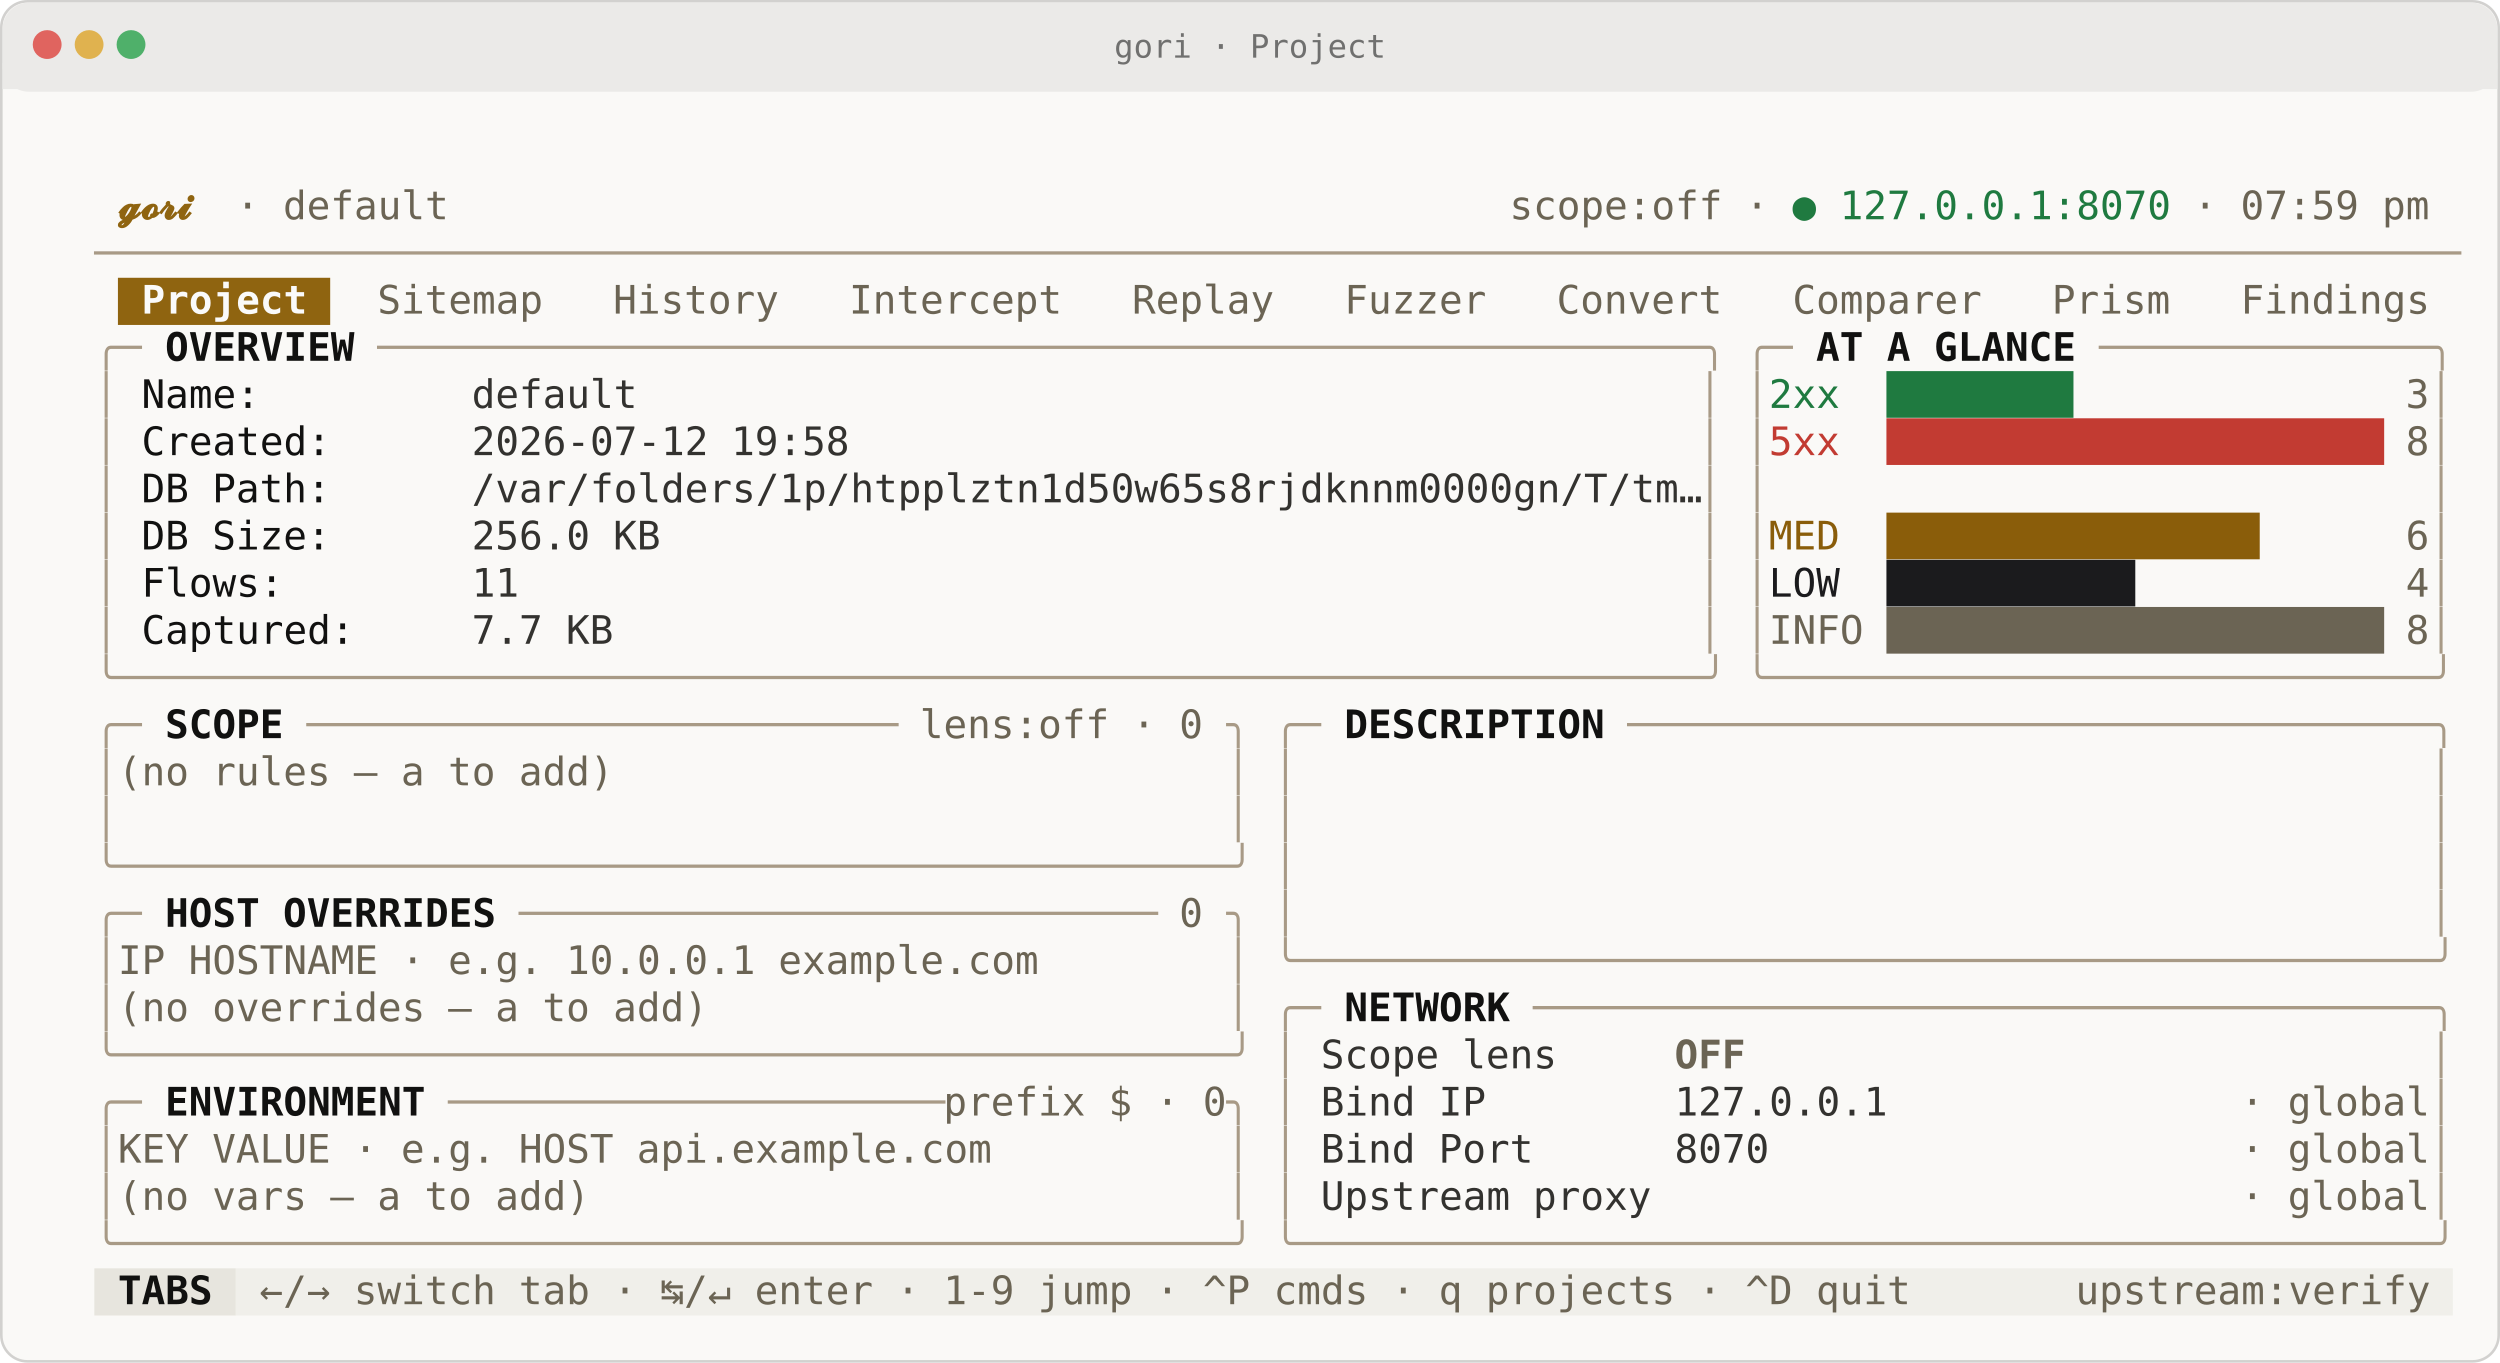
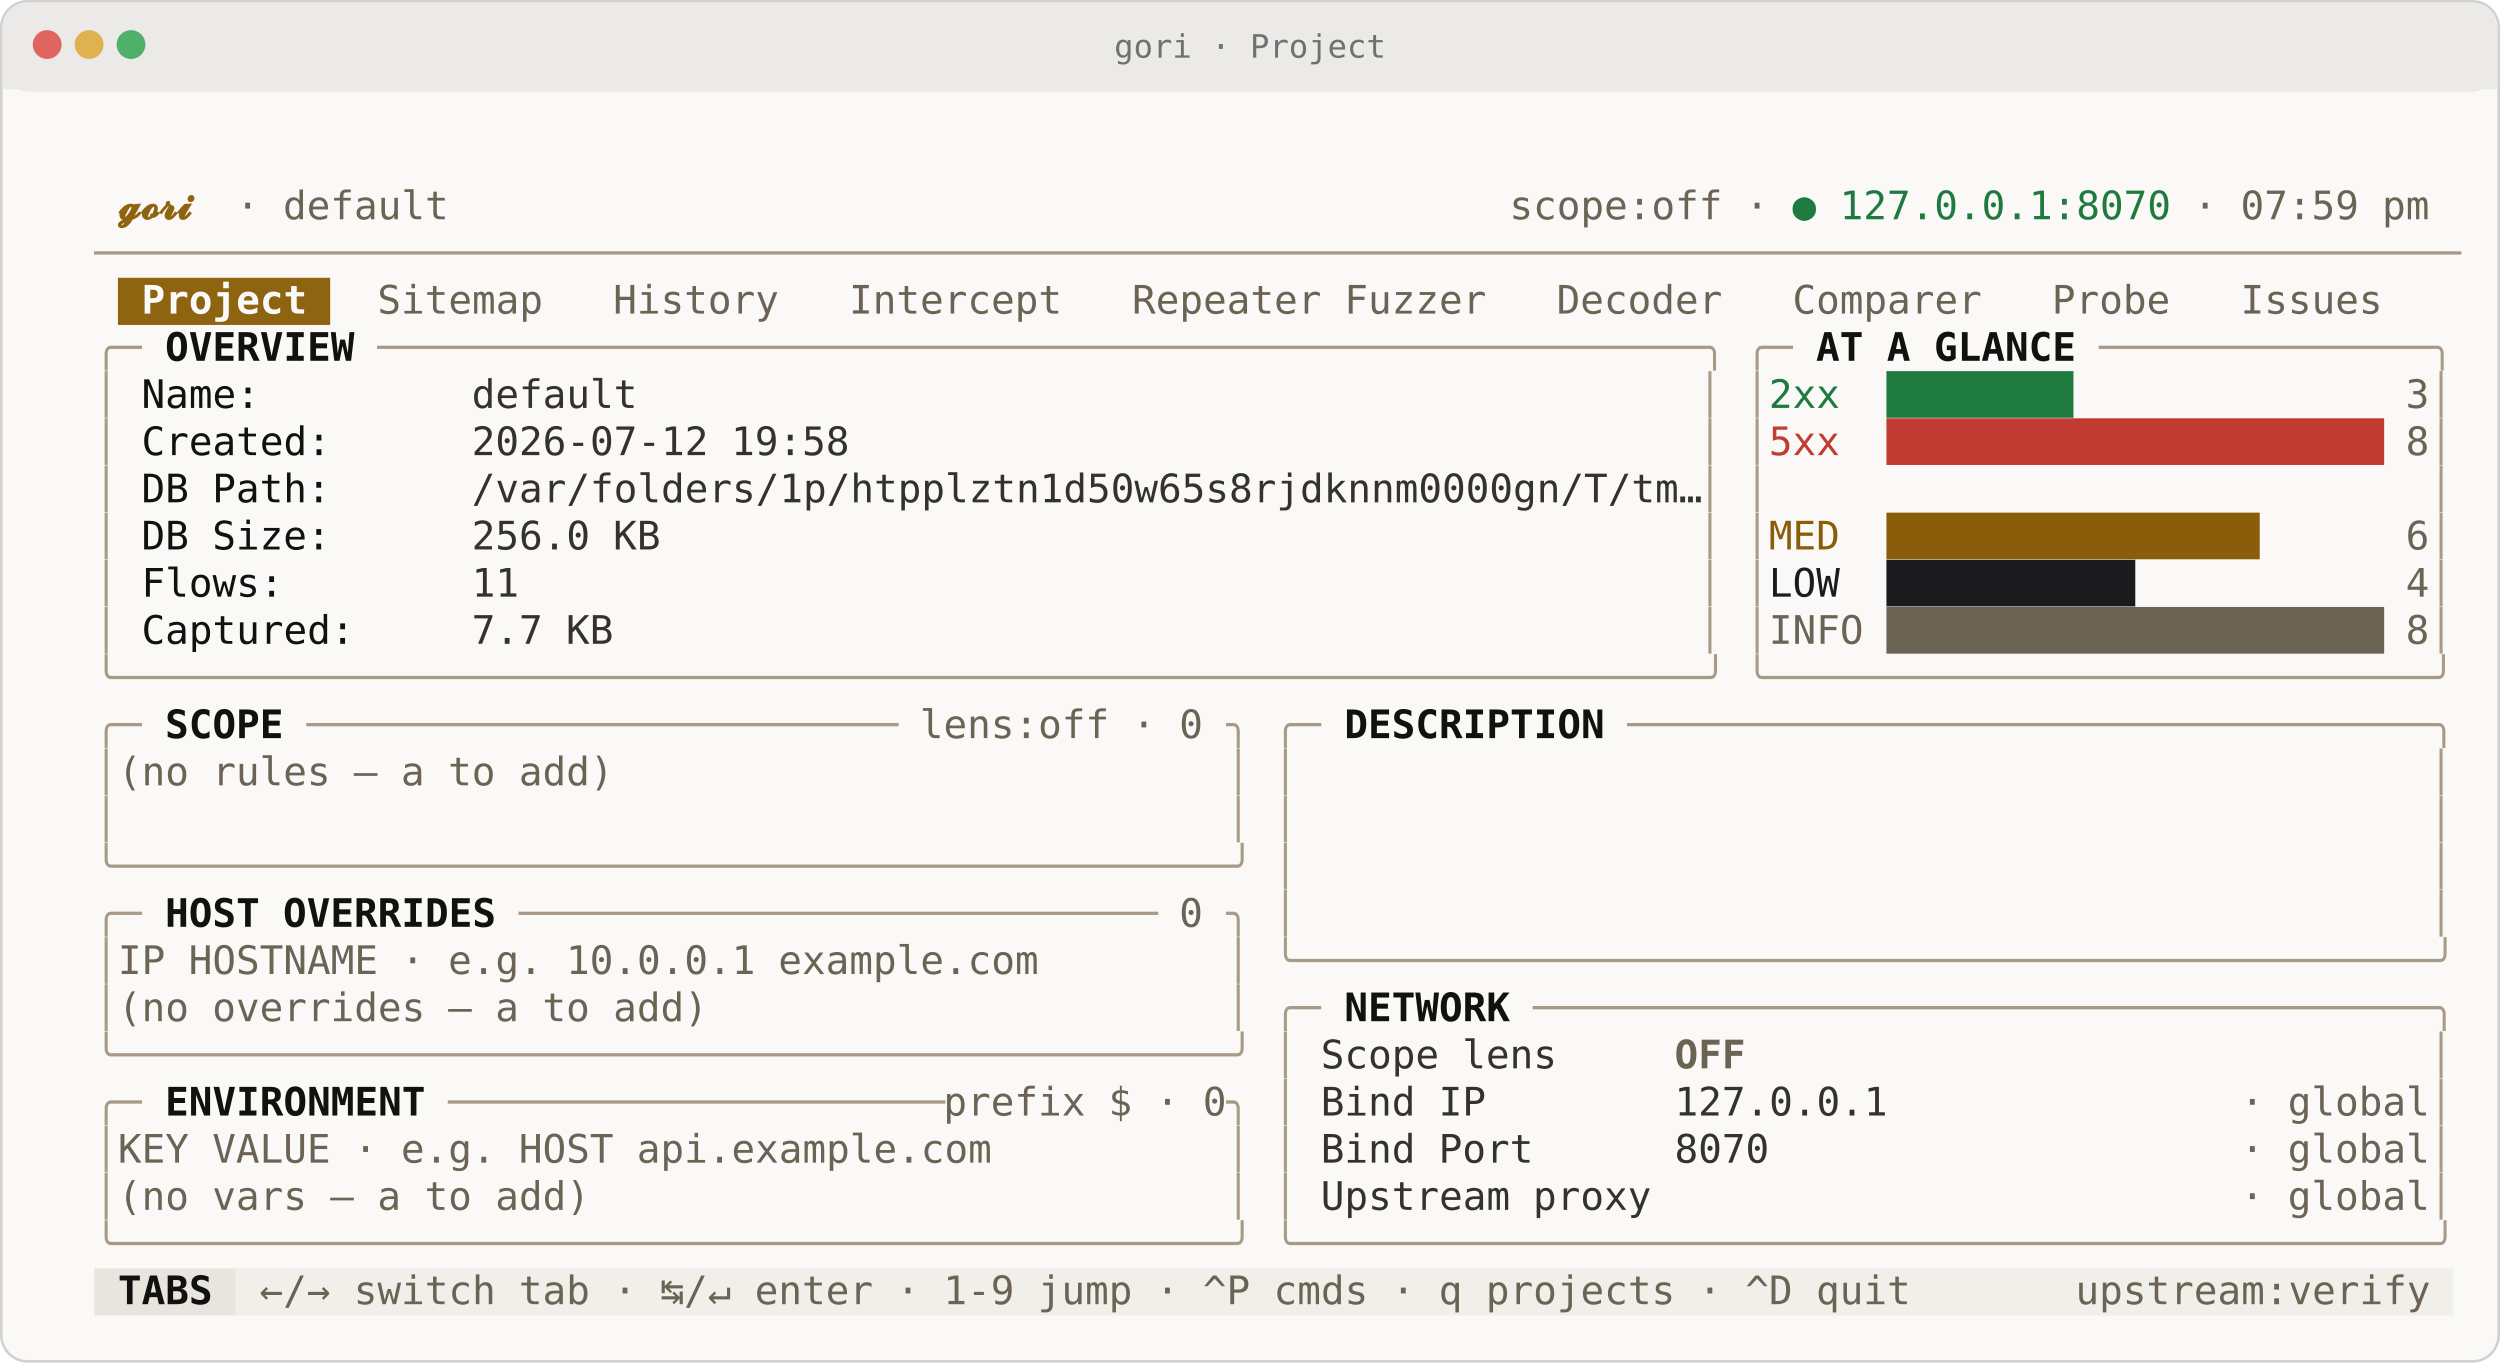
<svg xmlns="http://www.w3.org/2000/svg" width="954" height="520" viewBox="0 0 954.0 520.0" font-family="ui-monospace,'SF Mono','JetBrains Mono',Menlo,Consolas,monospace" font-size="15.0px" role="img" aria-label="gori · Project">
  <rect x="0.5" y="0.5" width="953.0" height="519.0" rx="10" ry="10" fill="#faf9f7" stroke="#d2d1cf" stroke-width="1" />
  <rect x="1" y="1" width="952.0" height="34.0" rx="10" ry="10" fill="#ebeae8" />
  <rect x="1" y="24.0" width="952.0" height="10" fill="#ebeae8" />
  <circle cx="18.0" cy="17.0" r="5.5" fill="#e0645f" />
  <circle cx="34.0" cy="17.0" r="5.5" fill="#e0b24f" />
  <circle cx="50.0" cy="17.0" r="5.5" fill="#4fb06a" />
  <text x="477.0" y="22.0" text-anchor="middle" fill="#70706f" font-size="12.3px">gori · Project</text>
  <rect x="45.00" y="106.00" width="81.00" height="18.00" fill="#8f6410" />
  <rect x="36.00" y="484.00" width="54.00" height="18.00" fill="#e7e5de" />
  <rect x="90.00" y="484.00" width="846.00" height="18.00" fill="#f0efea" />
  <text x="45.00" y="83.68" textLength="36.00" lengthAdjust="spacingAndGlyphs" fill="#8f6410" font-weight="700" xml:space="preserve">𝓰𝓸𝓻𝓲</text>
  <text x="90.00" y="83.68" textLength="9.00" lengthAdjust="spacingAndGlyphs" fill="#6b6454" xml:space="preserve">·</text>
  <text x="108.00" y="83.68" textLength="63.00" lengthAdjust="spacingAndGlyphs" fill="#6b6454" xml:space="preserve">default</text>
  <text x="576.00" y="83.68" textLength="81.00" lengthAdjust="spacingAndGlyphs" fill="#6b6454" xml:space="preserve">scope:off</text>
  <text x="666.00" y="83.68" textLength="9.00" lengthAdjust="spacingAndGlyphs" fill="#6b6454" xml:space="preserve">·</text>
  <text x="684.00" y="83.68" textLength="9.00" lengthAdjust="spacingAndGlyphs" fill="#1f7a40" xml:space="preserve">●</text>
  <text x="702.00" y="83.68" textLength="126.00" lengthAdjust="spacingAndGlyphs" fill="#1f7a40" xml:space="preserve">127.0.0.1:8070</text>
  <text x="837.00" y="83.68" textLength="9.00" lengthAdjust="spacingAndGlyphs" fill="#6b6454" xml:space="preserve">·</text>
  <text x="855.00" y="83.68" textLength="45.00" lengthAdjust="spacingAndGlyphs" fill="#6b6454" xml:space="preserve">07:59</text>
  <text x="909.00" y="83.68" textLength="18.00" lengthAdjust="spacingAndGlyphs" fill="#6b6454" xml:space="preserve">pm</text>
  <text x="36.00" y="101.68" textLength="900.00" lengthAdjust="spacingAndGlyphs" fill="#a89a86" xml:space="preserve">────────────────────────────────────────────────────────────────────────────────────────────────────</text>
  <text x="54.00" y="119.68" textLength="63.00" lengthAdjust="spacingAndGlyphs" fill="#fafafa" font-weight="700" xml:space="preserve">Project</text>
  <text x="144.00" y="119.68" textLength="63.00" lengthAdjust="spacingAndGlyphs" fill="#6b6454" xml:space="preserve">Sitemap</text>
  <text x="234.00" y="119.68" textLength="63.00" lengthAdjust="spacingAndGlyphs" fill="#6b6454" xml:space="preserve">History</text>
  <text x="324.00" y="119.68" textLength="81.00" lengthAdjust="spacingAndGlyphs" fill="#6b6454" xml:space="preserve">Intercept</text>
-   <text x="432.00" y="119.68" textLength="54.00" lengthAdjust="spacingAndGlyphs" fill="#6b6454" xml:space="preserve">Replay</text>
+   <text x="432.00" y="119.68" textLength="54.00" lengthAdjust="spacingAndGlyphs" fill="#6b6454" xml:space="preserve">Repeater</text>
  <text x="513.00" y="119.68" textLength="54.00" lengthAdjust="spacingAndGlyphs" fill="#6b6454" xml:space="preserve">Fuzzer</text>
-   <text x="594.00" y="119.68" textLength="63.00" lengthAdjust="spacingAndGlyphs" fill="#6b6454" xml:space="preserve">Convert</text>
+   <text x="594.00" y="119.68" textLength="63.00" lengthAdjust="spacingAndGlyphs" fill="#6b6454" xml:space="preserve">Decoder</text>
  <text x="684.00" y="119.68" textLength="72.00" lengthAdjust="spacingAndGlyphs" fill="#6b6454" xml:space="preserve">Comparer</text>
-   <text x="783.00" y="119.68" textLength="45.00" lengthAdjust="spacingAndGlyphs" fill="#6b6454" xml:space="preserve">Prism</text>
-   <text x="855.00" y="119.68" textLength="72.00" lengthAdjust="spacingAndGlyphs" fill="#6b6454" xml:space="preserve">Findings</text>
+   <text x="783.00" y="119.68" textLength="45.00" lengthAdjust="spacingAndGlyphs" fill="#6b6454" xml:space="preserve">Probe</text>
+   <text x="855.00" y="119.68" textLength="72.00" lengthAdjust="spacingAndGlyphs" fill="#6b6454" xml:space="preserve">Issues</text>
  <text x="36.00" y="137.68" textLength="18.00" lengthAdjust="spacingAndGlyphs" fill="#a89a86" xml:space="preserve">╭─</text>
  <text x="63.00" y="137.68" textLength="72.00" lengthAdjust="spacingAndGlyphs" fill="#111110" font-weight="700" xml:space="preserve">OVERVIEW</text>
  <text x="144.00" y="137.68" textLength="513.00" lengthAdjust="spacingAndGlyphs" fill="#a89a86" xml:space="preserve">────────────────────────────────────────────────────────╮</text>
  <text x="666.00" y="137.68" textLength="18.00" lengthAdjust="spacingAndGlyphs" fill="#a89a86" xml:space="preserve">╭─</text>
  <text x="693.00" y="137.68" textLength="18.00" lengthAdjust="spacingAndGlyphs" fill="#111110" font-weight="700" xml:space="preserve">AT</text>
  <text x="720.00" y="137.68" textLength="9.00" lengthAdjust="spacingAndGlyphs" fill="#111110" font-weight="700" xml:space="preserve">A</text>
  <text x="738.00" y="137.68" textLength="54.00" lengthAdjust="spacingAndGlyphs" fill="#111110" font-weight="700" xml:space="preserve">GLANCE</text>
  <text x="801.00" y="137.68" textLength="135.00" lengthAdjust="spacingAndGlyphs" fill="#a89a86" xml:space="preserve">──────────────╮</text>
  <text x="36.00" y="155.68" textLength="9.00" lengthAdjust="spacingAndGlyphs" fill="#a89a86" xml:space="preserve">│</text>
  <text x="54.00" y="155.68" textLength="45.00" lengthAdjust="spacingAndGlyphs" fill="#111110" xml:space="preserve">Name:</text>
  <text x="180.00" y="155.68" textLength="63.00" lengthAdjust="spacingAndGlyphs" fill="#33322f" xml:space="preserve">default</text>
  <text x="648.00" y="155.68" textLength="9.00" lengthAdjust="spacingAndGlyphs" fill="#a89a86" xml:space="preserve">│</text>
  <text x="666.00" y="155.68" textLength="9.00" lengthAdjust="spacingAndGlyphs" fill="#a89a86" xml:space="preserve">│</text>
  <text x="675.00" y="155.68" textLength="27.00" lengthAdjust="spacingAndGlyphs" fill="#1f7a40" xml:space="preserve">2xx</text>
  <text x="720.00" y="155.68" textLength="72.00" lengthAdjust="spacingAndGlyphs" fill="#1f7a40" xml:space="preserve">███████▉</text>
  <text x="918.00" y="155.68" textLength="9.00" lengthAdjust="spacingAndGlyphs" fill="#6b6454" xml:space="preserve">3</text>
  <text x="927.00" y="155.68" textLength="9.00" lengthAdjust="spacingAndGlyphs" fill="#a89a86" xml:space="preserve">│</text>
  <text x="36.00" y="173.68" textLength="9.00" lengthAdjust="spacingAndGlyphs" fill="#a89a86" xml:space="preserve">│</text>
  <text x="54.00" y="173.68" textLength="72.00" lengthAdjust="spacingAndGlyphs" fill="#111110" xml:space="preserve">Created:</text>
  <text x="180.00" y="173.68" textLength="90.00" lengthAdjust="spacingAndGlyphs" fill="#33322f" xml:space="preserve">2026-07-12</text>
  <text x="279.00" y="173.68" textLength="45.00" lengthAdjust="spacingAndGlyphs" fill="#33322f" xml:space="preserve">19:58</text>
  <text x="648.00" y="173.68" textLength="9.00" lengthAdjust="spacingAndGlyphs" fill="#a89a86" xml:space="preserve">│</text>
  <text x="666.00" y="173.68" textLength="9.00" lengthAdjust="spacingAndGlyphs" fill="#a89a86" xml:space="preserve">│</text>
  <text x="675.00" y="173.68" textLength="27.00" lengthAdjust="spacingAndGlyphs" fill="#c23b32" xml:space="preserve">5xx</text>
  <text x="720.00" y="173.68" textLength="189.00" lengthAdjust="spacingAndGlyphs" fill="#c23b32" xml:space="preserve">█████████████████████</text>
  <text x="918.00" y="173.68" textLength="9.00" lengthAdjust="spacingAndGlyphs" fill="#6b6454" xml:space="preserve">8</text>
  <text x="927.00" y="173.68" textLength="9.00" lengthAdjust="spacingAndGlyphs" fill="#a89a86" xml:space="preserve">│</text>
  <text x="36.00" y="191.68" textLength="9.00" lengthAdjust="spacingAndGlyphs" fill="#a89a86" xml:space="preserve">│</text>
  <text x="54.00" y="191.68" textLength="18.00" lengthAdjust="spacingAndGlyphs" fill="#111110" xml:space="preserve">DB</text>
  <text x="81.00" y="191.68" textLength="45.00" lengthAdjust="spacingAndGlyphs" fill="#111110" xml:space="preserve">Path:</text>
  <text x="180.00" y="191.68" textLength="468.00" lengthAdjust="spacingAndGlyphs" fill="#33322f" xml:space="preserve">/var/folders/1p/htpplztn1d50w65s8rjdknnm0000gn/T/tm…</text>
  <text x="648.00" y="191.68" textLength="9.00" lengthAdjust="spacingAndGlyphs" fill="#a89a86" xml:space="preserve">│</text>
  <text x="666.00" y="191.68" textLength="9.00" lengthAdjust="spacingAndGlyphs" fill="#a89a86" xml:space="preserve">│</text>
  <text x="927.00" y="191.68" textLength="9.00" lengthAdjust="spacingAndGlyphs" fill="#a89a86" xml:space="preserve">│</text>
  <text x="36.00" y="209.68" textLength="9.00" lengthAdjust="spacingAndGlyphs" fill="#a89a86" xml:space="preserve">│</text>
  <text x="54.00" y="209.68" textLength="18.00" lengthAdjust="spacingAndGlyphs" fill="#111110" xml:space="preserve">DB</text>
  <text x="81.00" y="209.68" textLength="45.00" lengthAdjust="spacingAndGlyphs" fill="#111110" xml:space="preserve">Size:</text>
  <text x="180.00" y="209.68" textLength="45.00" lengthAdjust="spacingAndGlyphs" fill="#33322f" xml:space="preserve">256.0</text>
  <text x="234.00" y="209.68" textLength="18.00" lengthAdjust="spacingAndGlyphs" fill="#33322f" xml:space="preserve">KB</text>
  <text x="648.00" y="209.68" textLength="9.00" lengthAdjust="spacingAndGlyphs" fill="#a89a86" xml:space="preserve">│</text>
  <text x="666.00" y="209.68" textLength="9.00" lengthAdjust="spacingAndGlyphs" fill="#a89a86" xml:space="preserve">│</text>
  <text x="675.00" y="209.68" textLength="27.00" lengthAdjust="spacingAndGlyphs" fill="#8a5d0a" xml:space="preserve">MED</text>
  <text x="720.00" y="209.68" textLength="144.00" lengthAdjust="spacingAndGlyphs" fill="#8a5d0a" xml:space="preserve">███████████████▊</text>
  <text x="918.00" y="209.68" textLength="9.00" lengthAdjust="spacingAndGlyphs" fill="#6b6454" xml:space="preserve">6</text>
  <text x="927.00" y="209.68" textLength="9.00" lengthAdjust="spacingAndGlyphs" fill="#a89a86" xml:space="preserve">│</text>
  <text x="36.00" y="227.68" textLength="9.00" lengthAdjust="spacingAndGlyphs" fill="#a89a86" xml:space="preserve">│</text>
  <text x="54.00" y="227.68" textLength="54.00" lengthAdjust="spacingAndGlyphs" fill="#111110" xml:space="preserve">Flows:</text>
  <text x="180.00" y="227.68" textLength="18.00" lengthAdjust="spacingAndGlyphs" fill="#33322f" xml:space="preserve">11</text>
  <text x="648.00" y="227.68" textLength="9.00" lengthAdjust="spacingAndGlyphs" fill="#a89a86" xml:space="preserve">│</text>
  <text x="666.00" y="227.68" textLength="9.00" lengthAdjust="spacingAndGlyphs" fill="#a89a86" xml:space="preserve">│</text>
  <text x="675.00" y="227.68" textLength="27.00" lengthAdjust="spacingAndGlyphs" fill="#1b1b1d" xml:space="preserve">LOW</text>
  <text x="720.00" y="227.68" textLength="99.00" lengthAdjust="spacingAndGlyphs" fill="#1b1b1d" xml:space="preserve">██████████▌</text>
  <text x="918.00" y="227.68" textLength="9.00" lengthAdjust="spacingAndGlyphs" fill="#6b6454" xml:space="preserve">4</text>
  <text x="927.00" y="227.68" textLength="9.00" lengthAdjust="spacingAndGlyphs" fill="#a89a86" xml:space="preserve">│</text>
  <text x="36.00" y="245.68" textLength="9.00" lengthAdjust="spacingAndGlyphs" fill="#a89a86" xml:space="preserve">│</text>
  <text x="54.00" y="245.68" textLength="81.00" lengthAdjust="spacingAndGlyphs" fill="#111110" xml:space="preserve">Captured:</text>
  <text x="180.00" y="245.68" textLength="27.00" lengthAdjust="spacingAndGlyphs" fill="#33322f" xml:space="preserve">7.7</text>
  <text x="216.00" y="245.68" textLength="18.00" lengthAdjust="spacingAndGlyphs" fill="#33322f" xml:space="preserve">KB</text>
  <text x="648.00" y="245.68" textLength="9.00" lengthAdjust="spacingAndGlyphs" fill="#a89a86" xml:space="preserve">│</text>
  <text x="666.00" y="245.68" textLength="9.00" lengthAdjust="spacingAndGlyphs" fill="#a89a86" xml:space="preserve">│</text>
  <text x="675.00" y="245.68" textLength="36.00" lengthAdjust="spacingAndGlyphs" fill="#6b6454" xml:space="preserve">INFO</text>
  <text x="720.00" y="245.68" textLength="189.00" lengthAdjust="spacingAndGlyphs" fill="#6b6454" xml:space="preserve">█████████████████████</text>
  <text x="918.00" y="245.68" textLength="9.00" lengthAdjust="spacingAndGlyphs" fill="#6b6454" xml:space="preserve">8</text>
  <text x="927.00" y="245.68" textLength="9.00" lengthAdjust="spacingAndGlyphs" fill="#a89a86" xml:space="preserve">│</text>
  <text x="36.00" y="263.68" textLength="621.00" lengthAdjust="spacingAndGlyphs" fill="#a89a86" xml:space="preserve">╰───────────────────────────────────────────────────────────────────╯</text>
  <text x="666.00" y="263.68" textLength="270.00" lengthAdjust="spacingAndGlyphs" fill="#a89a86" xml:space="preserve">╰────────────────────────────╯</text>
  <text x="36.00" y="281.68" textLength="18.00" lengthAdjust="spacingAndGlyphs" fill="#a89a86" xml:space="preserve">╭─</text>
  <text x="63.00" y="281.68" textLength="45.00" lengthAdjust="spacingAndGlyphs" fill="#111110" font-weight="700" xml:space="preserve">SCOPE</text>
  <text x="117.00" y="281.68" textLength="225.00" lengthAdjust="spacingAndGlyphs" fill="#a89a86" xml:space="preserve">─────────────────────────</text>
  <text x="351.00" y="281.68" textLength="72.00" lengthAdjust="spacingAndGlyphs" fill="#6b6454" xml:space="preserve">lens:off</text>
  <text x="432.00" y="281.68" textLength="9.00" lengthAdjust="spacingAndGlyphs" fill="#6b6454" xml:space="preserve">·</text>
  <text x="450.00" y="281.68" textLength="9.00" lengthAdjust="spacingAndGlyphs" fill="#6b6454" xml:space="preserve">0</text>
  <text x="468.00" y="281.68" textLength="9.00" lengthAdjust="spacingAndGlyphs" fill="#a89a86" xml:space="preserve">╮</text>
  <text x="486.00" y="281.68" textLength="18.00" lengthAdjust="spacingAndGlyphs" fill="#a89a86" xml:space="preserve">╭─</text>
  <text x="513.00" y="281.68" textLength="99.00" lengthAdjust="spacingAndGlyphs" fill="#111110" font-weight="700" xml:space="preserve">DESCRIPTION</text>
  <text x="621.00" y="281.68" textLength="315.00" lengthAdjust="spacingAndGlyphs" fill="#a89a86" xml:space="preserve">──────────────────────────────────╮</text>
  <text x="36.00" y="299.68" textLength="9.00" lengthAdjust="spacingAndGlyphs" fill="#a89a86" xml:space="preserve">│</text>
  <text x="45.00" y="299.68" textLength="27.00" lengthAdjust="spacingAndGlyphs" fill="#6b6454" xml:space="preserve">(no</text>
  <text x="81.00" y="299.68" textLength="45.00" lengthAdjust="spacingAndGlyphs" fill="#6b6454" xml:space="preserve">rules</text>
  <text x="135.00" y="299.68" textLength="9.00" lengthAdjust="spacingAndGlyphs" fill="#6b6454" xml:space="preserve">—</text>
  <text x="153.00" y="299.68" textLength="9.00" lengthAdjust="spacingAndGlyphs" fill="#6b6454" xml:space="preserve">a</text>
  <text x="171.00" y="299.68" textLength="18.00" lengthAdjust="spacingAndGlyphs" fill="#6b6454" xml:space="preserve">to</text>
  <text x="198.00" y="299.68" textLength="36.00" lengthAdjust="spacingAndGlyphs" fill="#6b6454" xml:space="preserve">add)</text>
  <text x="468.00" y="299.68" textLength="9.00" lengthAdjust="spacingAndGlyphs" fill="#a89a86" xml:space="preserve">│</text>
  <text x="486.00" y="299.68" textLength="9.00" lengthAdjust="spacingAndGlyphs" fill="#a89a86" xml:space="preserve">│</text>
  <text x="927.00" y="299.68" textLength="9.00" lengthAdjust="spacingAndGlyphs" fill="#a89a86" xml:space="preserve">│</text>
  <text x="36.00" y="317.68" textLength="9.00" lengthAdjust="spacingAndGlyphs" fill="#a89a86" xml:space="preserve">│</text>
  <text x="468.00" y="317.68" textLength="9.00" lengthAdjust="spacingAndGlyphs" fill="#a89a86" xml:space="preserve">│</text>
  <text x="486.00" y="317.68" textLength="9.00" lengthAdjust="spacingAndGlyphs" fill="#a89a86" xml:space="preserve">│</text>
  <text x="927.00" y="317.68" textLength="9.00" lengthAdjust="spacingAndGlyphs" fill="#a89a86" xml:space="preserve">│</text>
  <text x="36.00" y="335.68" textLength="441.00" lengthAdjust="spacingAndGlyphs" fill="#a89a86" xml:space="preserve">╰───────────────────────────────────────────────╯</text>
  <text x="486.00" y="335.68" textLength="9.00" lengthAdjust="spacingAndGlyphs" fill="#a89a86" xml:space="preserve">│</text>
  <text x="927.00" y="335.68" textLength="9.00" lengthAdjust="spacingAndGlyphs" fill="#a89a86" xml:space="preserve">│</text>
  <text x="36.00" y="353.68" textLength="18.00" lengthAdjust="spacingAndGlyphs" fill="#a89a86" xml:space="preserve">╭─</text>
  <text x="63.00" y="353.68" textLength="36.00" lengthAdjust="spacingAndGlyphs" fill="#111110" font-weight="700" xml:space="preserve">HOST</text>
  <text x="108.00" y="353.68" textLength="81.00" lengthAdjust="spacingAndGlyphs" fill="#111110" font-weight="700" xml:space="preserve">OVERRIDES</text>
  <text x="198.00" y="353.68" textLength="243.00" lengthAdjust="spacingAndGlyphs" fill="#a89a86" xml:space="preserve">───────────────────────────</text>
  <text x="450.00" y="353.68" textLength="9.00" lengthAdjust="spacingAndGlyphs" fill="#6b6454" xml:space="preserve">0</text>
  <text x="468.00" y="353.68" textLength="9.00" lengthAdjust="spacingAndGlyphs" fill="#a89a86" xml:space="preserve">╮</text>
  <text x="486.00" y="353.68" textLength="9.00" lengthAdjust="spacingAndGlyphs" fill="#a89a86" xml:space="preserve">│</text>
  <text x="927.00" y="353.68" textLength="9.00" lengthAdjust="spacingAndGlyphs" fill="#a89a86" xml:space="preserve">│</text>
  <text x="36.00" y="371.68" textLength="9.00" lengthAdjust="spacingAndGlyphs" fill="#a89a86" xml:space="preserve">│</text>
  <text x="45.00" y="371.68" textLength="18.00" lengthAdjust="spacingAndGlyphs" fill="#6b6454" xml:space="preserve">IP</text>
  <text x="72.00" y="371.68" textLength="72.00" lengthAdjust="spacingAndGlyphs" fill="#6b6454" xml:space="preserve">HOSTNAME</text>
  <text x="153.00" y="371.68" textLength="9.00" lengthAdjust="spacingAndGlyphs" fill="#6b6454" xml:space="preserve">·</text>
  <text x="171.00" y="371.68" textLength="36.00" lengthAdjust="spacingAndGlyphs" fill="#6b6454" xml:space="preserve">e.g.</text>
  <text x="216.00" y="371.68" textLength="72.00" lengthAdjust="spacingAndGlyphs" fill="#6b6454" xml:space="preserve">10.0.0.1</text>
  <text x="297.00" y="371.68" textLength="99.00" lengthAdjust="spacingAndGlyphs" fill="#6b6454" xml:space="preserve">example.com</text>
  <text x="468.00" y="371.68" textLength="9.00" lengthAdjust="spacingAndGlyphs" fill="#a89a86" xml:space="preserve">│</text>
  <text x="486.00" y="371.68" textLength="450.00" lengthAdjust="spacingAndGlyphs" fill="#a89a86" xml:space="preserve">╰────────────────────────────────────────────────╯</text>
  <text x="36.00" y="389.68" textLength="9.00" lengthAdjust="spacingAndGlyphs" fill="#a89a86" xml:space="preserve">│</text>
  <text x="45.00" y="389.68" textLength="27.00" lengthAdjust="spacingAndGlyphs" fill="#6b6454" xml:space="preserve">(no</text>
  <text x="81.00" y="389.68" textLength="81.00" lengthAdjust="spacingAndGlyphs" fill="#6b6454" xml:space="preserve">overrides</text>
  <text x="171.00" y="389.68" textLength="9.00" lengthAdjust="spacingAndGlyphs" fill="#6b6454" xml:space="preserve">—</text>
  <text x="189.00" y="389.68" textLength="9.00" lengthAdjust="spacingAndGlyphs" fill="#6b6454" xml:space="preserve">a</text>
  <text x="207.00" y="389.68" textLength="18.00" lengthAdjust="spacingAndGlyphs" fill="#6b6454" xml:space="preserve">to</text>
  <text x="234.00" y="389.68" textLength="36.00" lengthAdjust="spacingAndGlyphs" fill="#6b6454" xml:space="preserve">add)</text>
  <text x="468.00" y="389.68" textLength="9.00" lengthAdjust="spacingAndGlyphs" fill="#a89a86" xml:space="preserve">│</text>
  <text x="486.00" y="389.68" textLength="18.00" lengthAdjust="spacingAndGlyphs" fill="#a89a86" xml:space="preserve">╭─</text>
  <text x="513.00" y="389.68" textLength="63.00" lengthAdjust="spacingAndGlyphs" fill="#111110" font-weight="700" xml:space="preserve">NETWORK</text>
  <text x="585.00" y="389.68" textLength="351.00" lengthAdjust="spacingAndGlyphs" fill="#a89a86" xml:space="preserve">──────────────────────────────────────╮</text>
  <text x="36.00" y="407.68" textLength="441.00" lengthAdjust="spacingAndGlyphs" fill="#a89a86" xml:space="preserve">╰───────────────────────────────────────────────╯</text>
  <text x="486.00" y="407.68" textLength="9.00" lengthAdjust="spacingAndGlyphs" fill="#a89a86" xml:space="preserve">│</text>
  <text x="504.00" y="407.68" textLength="45.00" lengthAdjust="spacingAndGlyphs" fill="#33322f" xml:space="preserve">Scope</text>
  <text x="558.00" y="407.68" textLength="36.00" lengthAdjust="spacingAndGlyphs" fill="#33322f" xml:space="preserve">lens</text>
  <text x="639.00" y="407.68" textLength="27.00" lengthAdjust="spacingAndGlyphs" fill="#6b6454" font-weight="700" xml:space="preserve">OFF</text>
  <text x="927.00" y="407.68" textLength="9.00" lengthAdjust="spacingAndGlyphs" fill="#a89a86" xml:space="preserve">│</text>
  <text x="36.00" y="425.68" textLength="18.00" lengthAdjust="spacingAndGlyphs" fill="#a89a86" xml:space="preserve">╭─</text>
  <text x="63.00" y="425.68" textLength="99.00" lengthAdjust="spacingAndGlyphs" fill="#111110" font-weight="700" xml:space="preserve">ENVIRONMENT</text>
  <text x="171.00" y="425.68" textLength="189.00" lengthAdjust="spacingAndGlyphs" fill="#a89a86" xml:space="preserve">─────────────────────</text>
  <text x="360.00" y="425.68" textLength="54.00" lengthAdjust="spacingAndGlyphs" fill="#6b6454" xml:space="preserve">prefix</text>
  <text x="423.00" y="425.68" textLength="9.00" lengthAdjust="spacingAndGlyphs" fill="#6b6454" xml:space="preserve">$</text>
  <text x="441.00" y="425.68" textLength="9.00" lengthAdjust="spacingAndGlyphs" fill="#6b6454" xml:space="preserve">·</text>
  <text x="459.00" y="425.68" textLength="9.00" lengthAdjust="spacingAndGlyphs" fill="#6b6454" xml:space="preserve">0</text>
  <text x="468.00" y="425.68" textLength="9.00" lengthAdjust="spacingAndGlyphs" fill="#a89a86" xml:space="preserve">╮</text>
  <text x="486.00" y="425.68" textLength="9.00" lengthAdjust="spacingAndGlyphs" fill="#a89a86" xml:space="preserve">│</text>
  <text x="504.00" y="425.68" textLength="36.00" lengthAdjust="spacingAndGlyphs" fill="#33322f" xml:space="preserve">Bind</text>
  <text x="549.00" y="425.68" textLength="18.00" lengthAdjust="spacingAndGlyphs" fill="#33322f" xml:space="preserve">IP</text>
  <text x="639.00" y="425.68" textLength="81.00" lengthAdjust="spacingAndGlyphs" fill="#33322f" xml:space="preserve">127.0.0.1</text>
  <text x="855.00" y="425.68" textLength="9.00" lengthAdjust="spacingAndGlyphs" fill="#6b6454" xml:space="preserve">·</text>
  <text x="873.00" y="425.68" textLength="54.00" lengthAdjust="spacingAndGlyphs" fill="#6b6454" xml:space="preserve">global</text>
  <text x="927.00" y="425.68" textLength="9.00" lengthAdjust="spacingAndGlyphs" fill="#a89a86" xml:space="preserve">│</text>
  <text x="36.00" y="443.68" textLength="9.00" lengthAdjust="spacingAndGlyphs" fill="#a89a86" xml:space="preserve">│</text>
  <text x="45.00" y="443.68" textLength="27.00" lengthAdjust="spacingAndGlyphs" fill="#6b6454" xml:space="preserve">KEY</text>
  <text x="81.00" y="443.68" textLength="45.00" lengthAdjust="spacingAndGlyphs" fill="#6b6454" xml:space="preserve">VALUE</text>
  <text x="135.00" y="443.68" textLength="9.00" lengthAdjust="spacingAndGlyphs" fill="#6b6454" xml:space="preserve">·</text>
  <text x="153.00" y="443.68" textLength="36.00" lengthAdjust="spacingAndGlyphs" fill="#6b6454" xml:space="preserve">e.g.</text>
  <text x="198.00" y="443.68" textLength="36.00" lengthAdjust="spacingAndGlyphs" fill="#6b6454" xml:space="preserve">HOST</text>
  <text x="243.00" y="443.68" textLength="135.00" lengthAdjust="spacingAndGlyphs" fill="#6b6454" xml:space="preserve">api.example.com</text>
  <text x="468.00" y="443.68" textLength="9.00" lengthAdjust="spacingAndGlyphs" fill="#a89a86" xml:space="preserve">│</text>
  <text x="486.00" y="443.68" textLength="9.00" lengthAdjust="spacingAndGlyphs" fill="#a89a86" xml:space="preserve">│</text>
  <text x="504.00" y="443.68" textLength="36.00" lengthAdjust="spacingAndGlyphs" fill="#33322f" xml:space="preserve">Bind</text>
  <text x="549.00" y="443.68" textLength="36.00" lengthAdjust="spacingAndGlyphs" fill="#33322f" xml:space="preserve">Port</text>
  <text x="639.00" y="443.68" textLength="36.00" lengthAdjust="spacingAndGlyphs" fill="#33322f" xml:space="preserve">8070</text>
  <text x="855.00" y="443.68" textLength="9.00" lengthAdjust="spacingAndGlyphs" fill="#6b6454" xml:space="preserve">·</text>
  <text x="873.00" y="443.68" textLength="54.00" lengthAdjust="spacingAndGlyphs" fill="#6b6454" xml:space="preserve">global</text>
  <text x="927.00" y="443.68" textLength="9.00" lengthAdjust="spacingAndGlyphs" fill="#a89a86" xml:space="preserve">│</text>
  <text x="36.00" y="461.68" textLength="9.00" lengthAdjust="spacingAndGlyphs" fill="#a89a86" xml:space="preserve">│</text>
  <text x="45.00" y="461.68" textLength="27.00" lengthAdjust="spacingAndGlyphs" fill="#6b6454" xml:space="preserve">(no</text>
  <text x="81.00" y="461.68" textLength="36.00" lengthAdjust="spacingAndGlyphs" fill="#6b6454" xml:space="preserve">vars</text>
  <text x="126.00" y="461.68" textLength="9.00" lengthAdjust="spacingAndGlyphs" fill="#6b6454" xml:space="preserve">—</text>
  <text x="144.00" y="461.68" textLength="9.00" lengthAdjust="spacingAndGlyphs" fill="#6b6454" xml:space="preserve">a</text>
  <text x="162.00" y="461.68" textLength="18.00" lengthAdjust="spacingAndGlyphs" fill="#6b6454" xml:space="preserve">to</text>
  <text x="189.00" y="461.68" textLength="36.00" lengthAdjust="spacingAndGlyphs" fill="#6b6454" xml:space="preserve">add)</text>
  <text x="468.00" y="461.68" textLength="9.00" lengthAdjust="spacingAndGlyphs" fill="#a89a86" xml:space="preserve">│</text>
  <text x="486.00" y="461.68" textLength="9.00" lengthAdjust="spacingAndGlyphs" fill="#a89a86" xml:space="preserve">│</text>
  <text x="504.00" y="461.68" textLength="72.00" lengthAdjust="spacingAndGlyphs" fill="#33322f" xml:space="preserve">Upstream</text>
  <text x="585.00" y="461.68" textLength="45.00" lengthAdjust="spacingAndGlyphs" fill="#33322f" xml:space="preserve">proxy</text>
  <text x="855.00" y="461.68" textLength="9.00" lengthAdjust="spacingAndGlyphs" fill="#6b6454" xml:space="preserve">·</text>
  <text x="873.00" y="461.68" textLength="54.00" lengthAdjust="spacingAndGlyphs" fill="#6b6454" xml:space="preserve">global</text>
  <text x="927.00" y="461.68" textLength="9.00" lengthAdjust="spacingAndGlyphs" fill="#a89a86" xml:space="preserve">│</text>
  <text x="36.00" y="479.68" textLength="441.00" lengthAdjust="spacingAndGlyphs" fill="#a89a86" xml:space="preserve">╰───────────────────────────────────────────────╯</text>
  <text x="486.00" y="479.68" textLength="450.00" lengthAdjust="spacingAndGlyphs" fill="#a89a86" xml:space="preserve">╰────────────────────────────────────────────────╯</text>
  <text x="45.00" y="497.68" textLength="36.00" lengthAdjust="spacingAndGlyphs" fill="#111110" font-weight="700" xml:space="preserve">TABS</text>
  <text x="99.00" y="497.68" textLength="27.00" lengthAdjust="spacingAndGlyphs" fill="#6b6454" xml:space="preserve">←/→</text>
  <text x="135.00" y="497.68" textLength="54.00" lengthAdjust="spacingAndGlyphs" fill="#6b6454" xml:space="preserve">switch</text>
  <text x="198.00" y="497.68" textLength="27.00" lengthAdjust="spacingAndGlyphs" fill="#6b6454" xml:space="preserve">tab</text>
  <text x="234.00" y="497.68" textLength="9.00" lengthAdjust="spacingAndGlyphs" fill="#6b6454" xml:space="preserve">·</text>
  <text x="252.00" y="497.68" textLength="27.00" lengthAdjust="spacingAndGlyphs" fill="#6b6454" xml:space="preserve">↹/↵</text>
  <text x="288.00" y="497.68" textLength="45.00" lengthAdjust="spacingAndGlyphs" fill="#6b6454" xml:space="preserve">enter</text>
  <text x="342.00" y="497.68" textLength="9.00" lengthAdjust="spacingAndGlyphs" fill="#6b6454" xml:space="preserve">·</text>
  <text x="360.00" y="497.68" textLength="27.00" lengthAdjust="spacingAndGlyphs" fill="#6b6454" xml:space="preserve">1-9</text>
  <text x="396.00" y="497.68" textLength="36.00" lengthAdjust="spacingAndGlyphs" fill="#6b6454" xml:space="preserve">jump</text>
  <text x="441.00" y="497.68" textLength="9.00" lengthAdjust="spacingAndGlyphs" fill="#6b6454" xml:space="preserve">·</text>
  <text x="459.00" y="497.68" textLength="18.00" lengthAdjust="spacingAndGlyphs" fill="#6b6454" xml:space="preserve">^P</text>
  <text x="486.00" y="497.68" textLength="36.00" lengthAdjust="spacingAndGlyphs" fill="#6b6454" xml:space="preserve">cmds</text>
  <text x="531.00" y="497.68" textLength="9.00" lengthAdjust="spacingAndGlyphs" fill="#6b6454" xml:space="preserve">·</text>
  <text x="549.00" y="497.68" textLength="9.00" lengthAdjust="spacingAndGlyphs" fill="#6b6454" xml:space="preserve">q</text>
  <text x="567.00" y="497.68" textLength="72.00" lengthAdjust="spacingAndGlyphs" fill="#6b6454" xml:space="preserve">projects</text>
  <text x="648.00" y="497.68" textLength="9.00" lengthAdjust="spacingAndGlyphs" fill="#6b6454" xml:space="preserve">·</text>
  <text x="666.00" y="497.68" textLength="18.00" lengthAdjust="spacingAndGlyphs" fill="#6b6454" xml:space="preserve">^D</text>
  <text x="693.00" y="497.68" textLength="36.00" lengthAdjust="spacingAndGlyphs" fill="#6b6454" xml:space="preserve">quit</text>
  <text x="792.00" y="497.68" textLength="135.00" lengthAdjust="spacingAndGlyphs" fill="#6b6454" xml:space="preserve">upstream:verify</text>
</svg>
